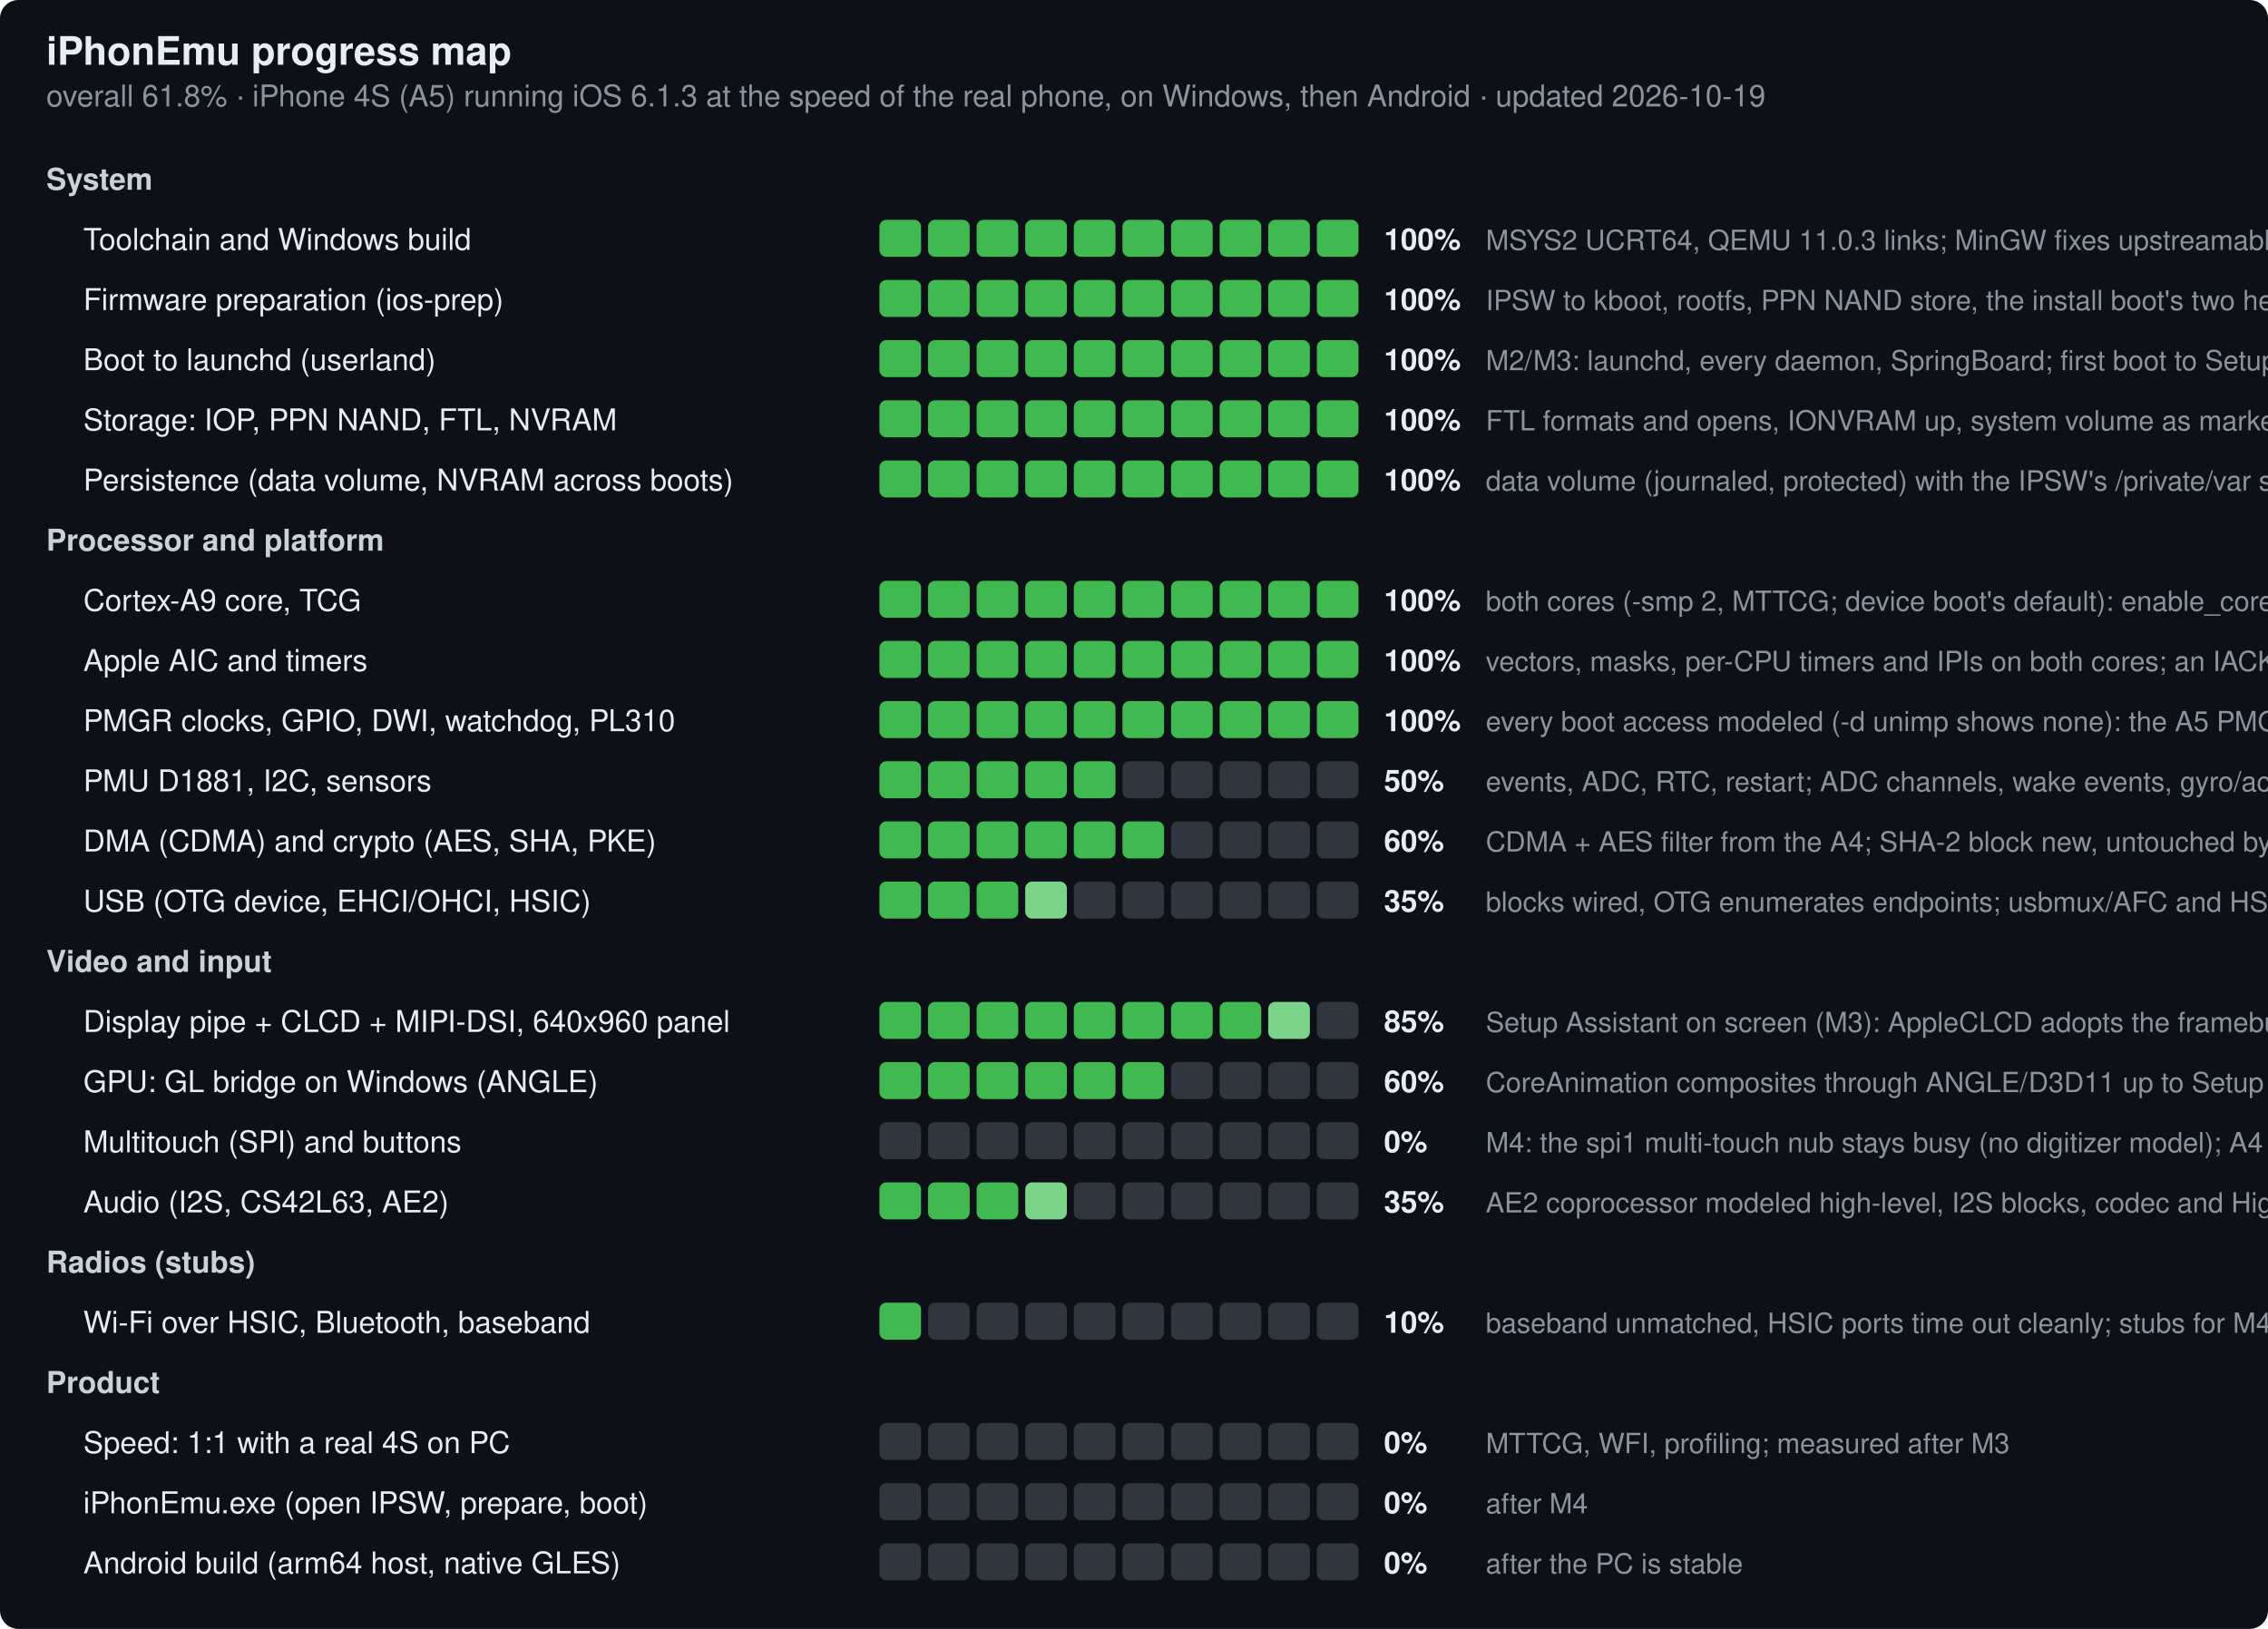
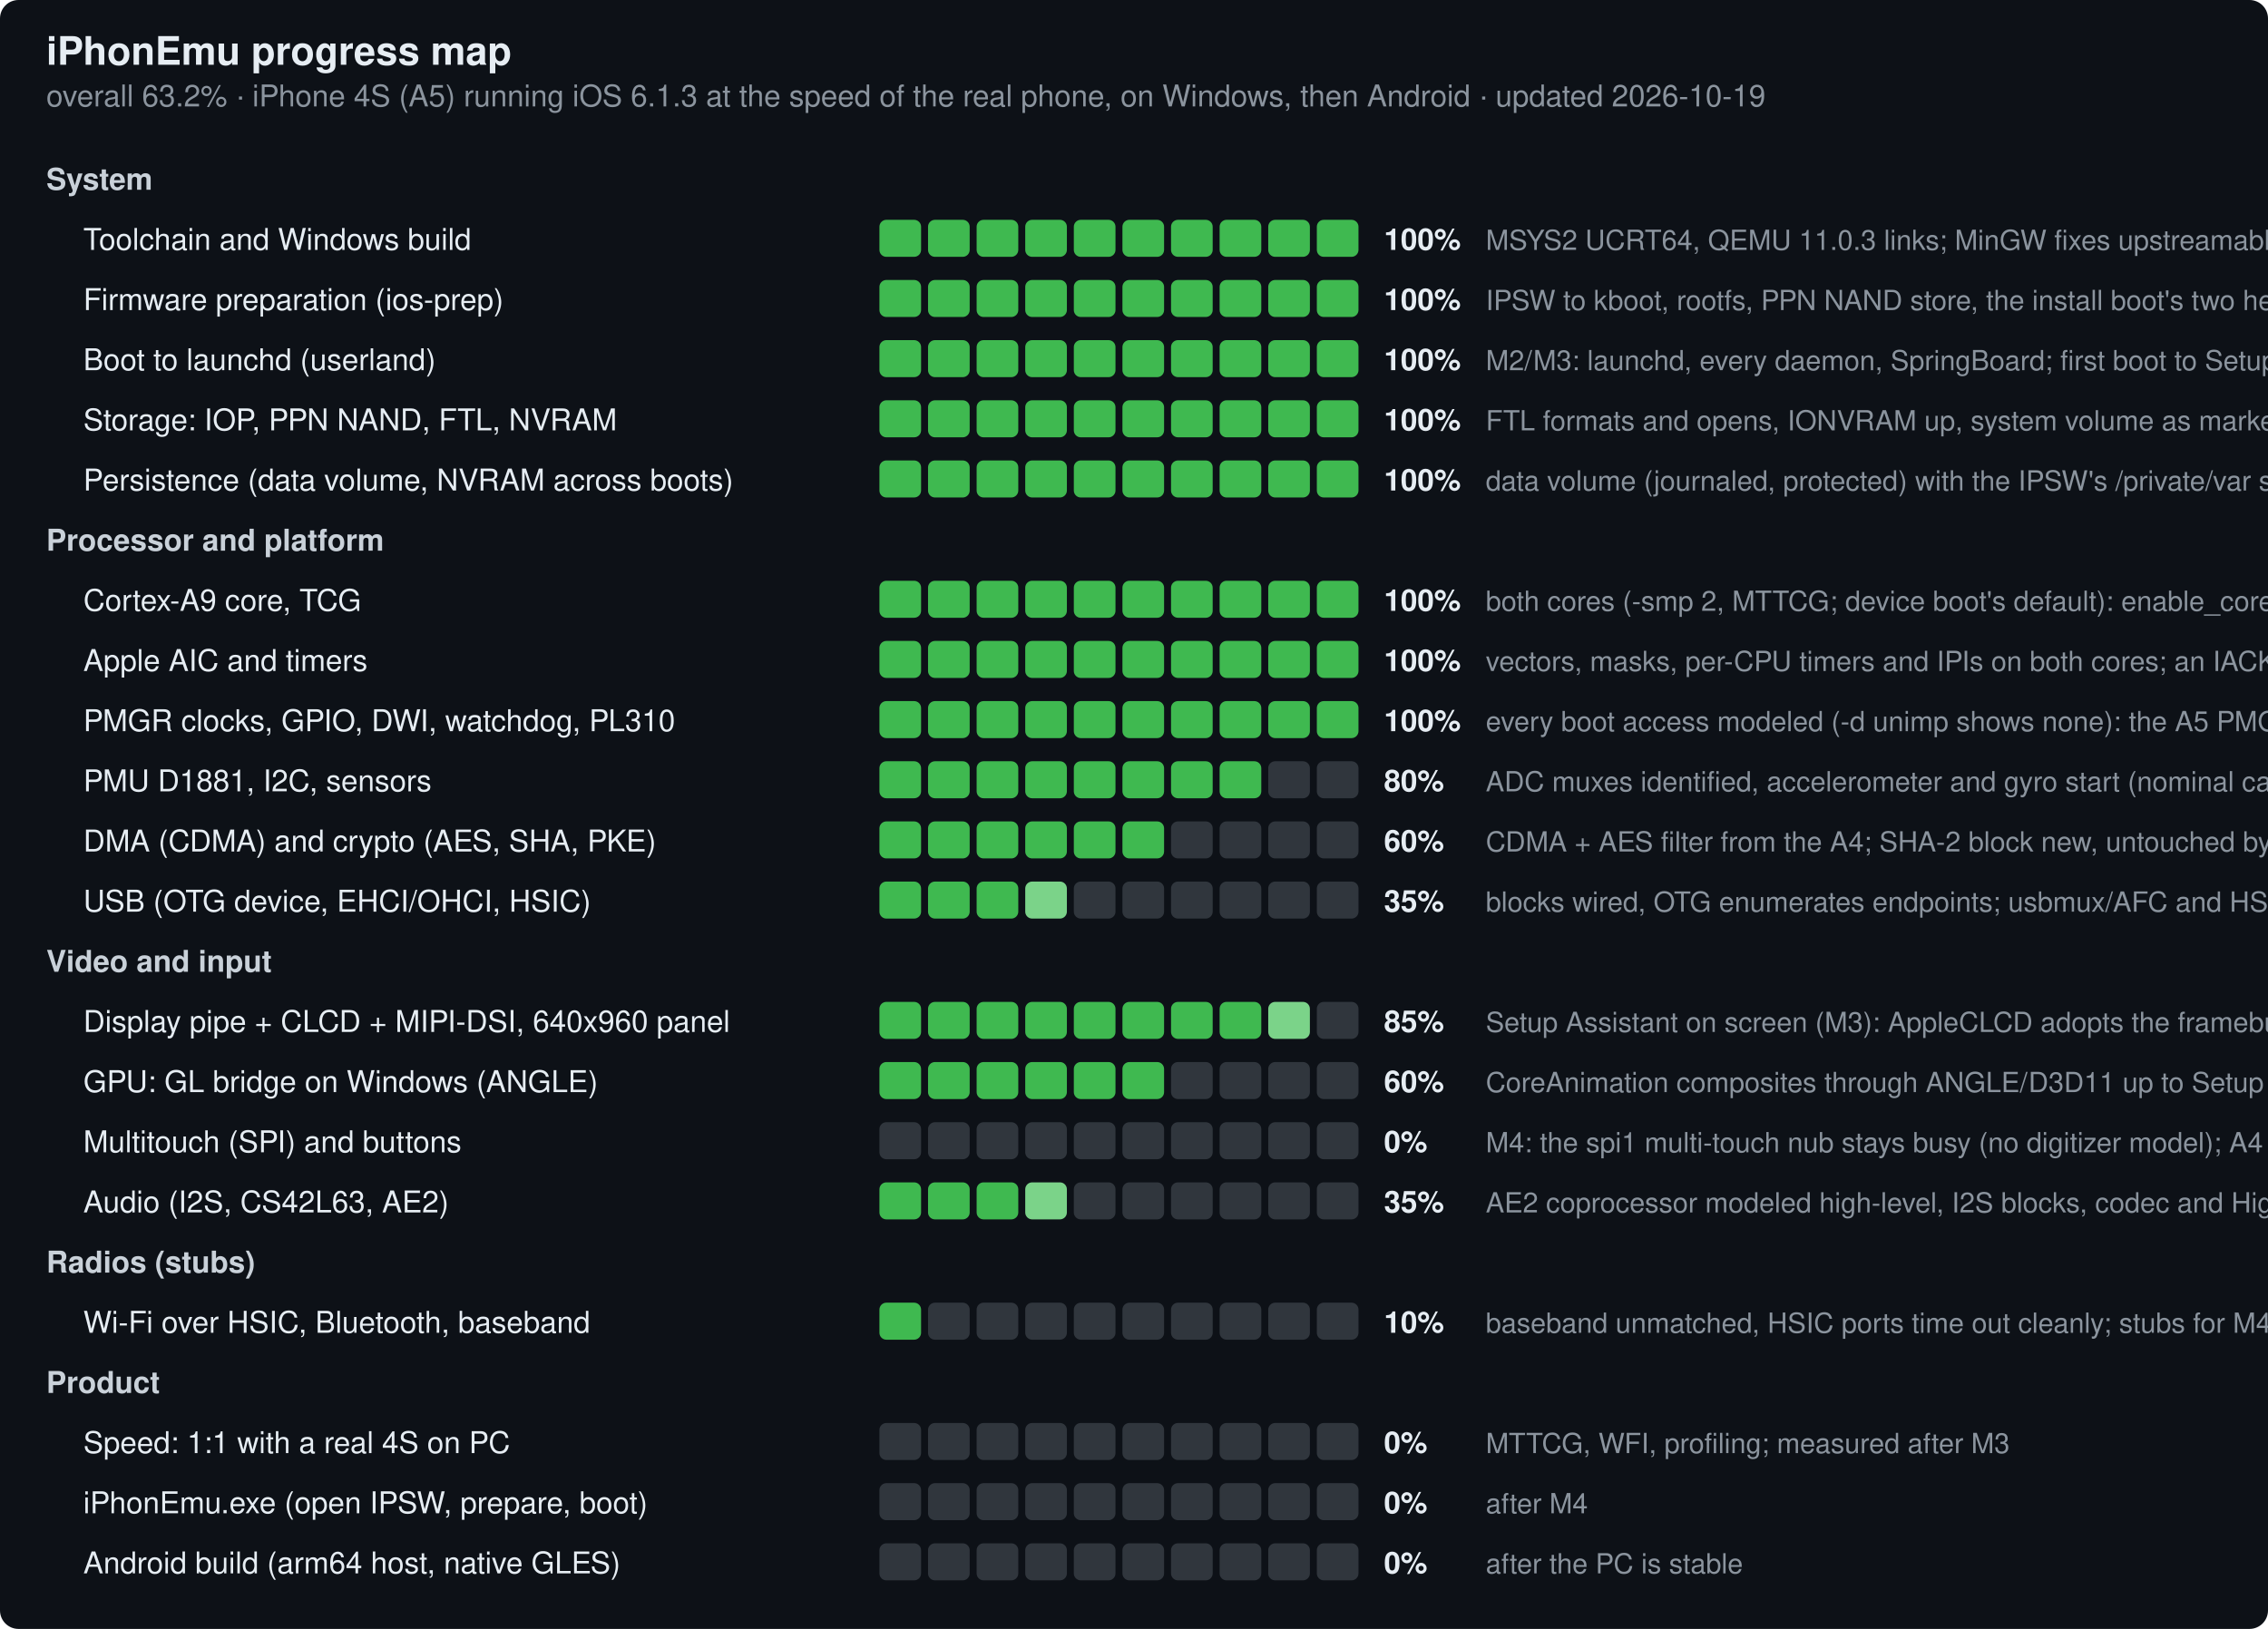
<svg xmlns="http://www.w3.org/2000/svg" width="980" height="704" viewBox="0 0 980 704" font-family="Segoe UI, Helvetica, Arial, sans-serif" font-size="13">
  <rect width="980" height="704" rx="8" fill="#0d1117" />
  <text x="20" y="28" fill="#e6edf3" font-size="17" font-weight="600">iPhonEmu progress map</text>
-   <text x="20" y="46" fill="#8b949e">overall 61.8% · iPhone 4S (A5) running iOS 6.1.3 at the speed of the real phone, on Windows, then Android · updated 2026-10-19</text>
+   <text x="20" y="46" fill="#8b949e">overall 63.2% · iPhone 4S (A5) running iOS 6.1.3 at the speed of the real phone, on Windows, then Android · updated 2026-10-19</text>
  <text x="20" y="82" fill="#c9d1d9" font-weight="600">System</text>
  <text x="36" y="108" fill="#e6edf3">Toolchain and Windows build</text>
  <rect x="380" y="95" width="18" height="16" rx="3" fill="#3fb950" />
  <rect x="401" y="95" width="18" height="16" rx="3" fill="#3fb950" />
  <rect x="422" y="95" width="18" height="16" rx="3" fill="#3fb950" />
  <rect x="443" y="95" width="18" height="16" rx="3" fill="#3fb950" />
  <rect x="464" y="95" width="18" height="16" rx="3" fill="#3fb950" />
  <rect x="485" y="95" width="18" height="16" rx="3" fill="#3fb950" />
  <rect x="506" y="95" width="18" height="16" rx="3" fill="#3fb950" />
  <rect x="527" y="95" width="18" height="16" rx="3" fill="#3fb950" />
  <rect x="548" y="95" width="18" height="16" rx="3" fill="#3fb950" />
  <rect x="569" y="95" width="18" height="16" rx="3" fill="#3fb950" />
  <text x="598" y="108" fill="#e6edf3" font-weight="600">100%</text>
  <text x="642" y="108" fill="#8b949e" font-size="12">MSYS2 UCRT64, QEMU 11.0.3 links; MinGW fixes upstreamable</text>
  <text x="36" y="134" fill="#e6edf3">Firmware preparation (ios-prep)</text>
  <rect x="380" y="121" width="18" height="16" rx="3" fill="#3fb950" />
  <rect x="401" y="121" width="18" height="16" rx="3" fill="#3fb950" />
  <rect x="422" y="121" width="18" height="16" rx="3" fill="#3fb950" />
  <rect x="443" y="121" width="18" height="16" rx="3" fill="#3fb950" />
  <rect x="464" y="121" width="18" height="16" rx="3" fill="#3fb950" />
  <rect x="485" y="121" width="18" height="16" rx="3" fill="#3fb950" />
  <rect x="506" y="121" width="18" height="16" rx="3" fill="#3fb950" />
  <rect x="527" y="121" width="18" height="16" rx="3" fill="#3fb950" />
  <rect x="548" y="121" width="18" height="16" rx="3" fill="#3fb950" />
  <rect x="569" y="121" width="18" height="16" rx="3" fill="#3fb950" />
  <text x="598" y="134" fill="#e6edf3" font-weight="600">100%</text>
  <text x="642" y="134" fill="#8b949e" font-size="12">IPSW to kboot, rootfs, PPN NAND store, the install boot's two helpers (static and dyld-linked) and ramdisk; the IPSW's AppleLogo decoded and on the panel from reset (K48SEG), as iBoot leaves it</text>
  <text x="36" y="160" fill="#e6edf3">Boot to launchd (userland)</text>
  <rect x="380" y="147" width="18" height="16" rx="3" fill="#3fb950" />
  <rect x="401" y="147" width="18" height="16" rx="3" fill="#3fb950" />
  <rect x="422" y="147" width="18" height="16" rx="3" fill="#3fb950" />
  <rect x="443" y="147" width="18" height="16" rx="3" fill="#3fb950" />
  <rect x="464" y="147" width="18" height="16" rx="3" fill="#3fb950" />
  <rect x="485" y="147" width="18" height="16" rx="3" fill="#3fb950" />
  <rect x="506" y="147" width="18" height="16" rx="3" fill="#3fb950" />
  <rect x="527" y="147" width="18" height="16" rx="3" fill="#3fb950" />
  <rect x="548" y="147" width="18" height="16" rx="3" fill="#3fb950" />
  <rect x="569" y="147" width="18" height="16" rx="3" fill="#3fb950" />
  <text x="598" y="160" fill="#e6edf3" font-weight="600">100%</text>
  <text x="642" y="160" fill="#8b949e" font-size="12">M2/M3: launchd, every daemon, SpringBoard; first boot to Setup 115 s, normal boot to the lock screen 70 s; no daemon crash: assistantd's kill at boot was AudioToolbox's 5 s session timeout against the emulator's pace (60 s, a per-firmware edit); console errors only from unmodeled blocks and radios</text>
  <text x="36" y="186" fill="#e6edf3">Storage: IOP, PPN NAND, FTL, NVRAM</text>
  <rect x="380" y="173" width="18" height="16" rx="3" fill="#3fb950" />
  <rect x="401" y="173" width="18" height="16" rx="3" fill="#3fb950" />
  <rect x="422" y="173" width="18" height="16" rx="3" fill="#3fb950" />
  <rect x="443" y="173" width="18" height="16" rx="3" fill="#3fb950" />
  <rect x="464" y="173" width="18" height="16" rx="3" fill="#3fb950" />
  <rect x="485" y="173" width="18" height="16" rx="3" fill="#3fb950" />
  <rect x="506" y="173" width="18" height="16" rx="3" fill="#3fb950" />
  <rect x="527" y="173" width="18" height="16" rx="3" fill="#3fb950" />
  <rect x="548" y="173" width="18" height="16" rx="3" fill="#3fb950" />
  <rect x="569" y="173" width="18" height="16" rx="3" fill="#3fb950" />
  <text x="598" y="186" fill="#e6edf3" font-weight="600">100%</text>
  <text x="642" y="186" fill="#8b949e" font-size="12">FTL formats and opens, IONVRAM up, system volume as marker pages (B3), effaceable storage (B4), the FMI's inline AES; the store's host cost cut (known-erased pages, page runs, marker-page map): create 97-&gt;69 s, first boot to Setup 175-&gt;115 s; 12 GC-heavy install sessions with 0 page errors</text>
  <text x="36" y="212" fill="#e6edf3">Persistence (data volume, NVRAM across boots)</text>
  <rect x="380" y="199" width="18" height="16" rx="3" fill="#3fb950" />
  <rect x="401" y="199" width="18" height="16" rx="3" fill="#3fb950" />
  <rect x="422" y="199" width="18" height="16" rx="3" fill="#3fb950" />
  <rect x="443" y="199" width="18" height="16" rx="3" fill="#3fb950" />
  <rect x="464" y="199" width="18" height="16" rx="3" fill="#3fb950" />
  <rect x="485" y="199" width="18" height="16" rx="3" fill="#3fb950" />
  <rect x="506" y="199" width="18" height="16" rx="3" fill="#3fb950" />
  <rect x="527" y="199" width="18" height="16" rx="3" fill="#3fb950" />
  <rect x="548" y="199" width="18" height="16" rx="3" fill="#3fb950" />
  <rect x="569" y="199" width="18" height="16" rx="3" fill="#3fb950" />
  <text x="598" y="212" fill="#e6edf3" font-weight="600">100%</text>
  <text x="642" y="212" fill="#8b949e" font-size="12">data volume (journaled, protected) with the IPSW's /private/var skeleton, NVRAM, FTL, effaceable lockers, keybag and the FMI's inline AES across boots; iOS's power-off (codec power-down, PMU standby: QEMU exits), iOS's own reboot and a killed QEMU all come back to the lock screen with fsck clean</text>
  <text x="20" y="238" fill="#c9d1d9" font-weight="600">Processor and platform</text>
  <text x="36" y="264" fill="#e6edf3">Cortex-A9 core, TCG</text>
  <rect x="380" y="251" width="18" height="16" rx="3" fill="#3fb950" />
  <rect x="401" y="251" width="18" height="16" rx="3" fill="#3fb950" />
  <rect x="422" y="251" width="18" height="16" rx="3" fill="#3fb950" />
  <rect x="443" y="251" width="18" height="16" rx="3" fill="#3fb950" />
  <rect x="464" y="251" width="18" height="16" rx="3" fill="#3fb950" />
  <rect x="485" y="251" width="18" height="16" rx="3" fill="#3fb950" />
  <rect x="506" y="251" width="18" height="16" rx="3" fill="#3fb950" />
  <rect x="527" y="251" width="18" height="16" rx="3" fill="#3fb950" />
  <rect x="548" y="251" width="18" height="16" rx="3" fill="#3fb950" />
  <rect x="569" y="251" width="18" height="16" rx="3" fill="#3fb950" />
  <text x="598" y="264" fill="#e6edf3" font-weight="600">100%</text>
  <text x="642" y="264" fill="#8b949e" font-size="12">both cores (-smp 2, MTTCG; device boot's default): enable_core is the PMGR's 'Core' (0x1214/0x1220), cpu1 starts at its reset vector; hw.ncpu = 2 read from the kernel; Setup at 59 s on two cores against 88 s on one; 13 min stable</text>
  <text x="36" y="290" fill="#e6edf3">Apple AIC and timers</text>
  <rect x="380" y="277" width="18" height="16" rx="3" fill="#3fb950" />
  <rect x="401" y="277" width="18" height="16" rx="3" fill="#3fb950" />
  <rect x="422" y="277" width="18" height="16" rx="3" fill="#3fb950" />
  <rect x="443" y="277" width="18" height="16" rx="3" fill="#3fb950" />
  <rect x="464" y="277" width="18" height="16" rx="3" fill="#3fb950" />
  <rect x="485" y="277" width="18" height="16" rx="3" fill="#3fb950" />
  <rect x="506" y="277" width="18" height="16" rx="3" fill="#3fb950" />
  <rect x="527" y="277" width="18" height="16" rx="3" fill="#3fb950" />
  <rect x="548" y="277" width="18" height="16" rx="3" fill="#3fb950" />
  <rect x="569" y="277" width="18" height="16" rx="3" fill="#3fb950" />
  <text x="598" y="290" fill="#e6edf3" font-weight="600">100%</text>
  <text x="642" y="290" fill="#8b949e" font-size="12">vectors, masks, per-CPU timers and IPIs on both cores; an IACK claims a vector for its core (both handled the same IRQ before); TIME_LO/HI read with no BQL (mach_absolute_time)</text>
  <text x="36" y="316" fill="#e6edf3">PMGR clocks, GPIO, DWI, watchdog, PL310</text>
  <rect x="380" y="303" width="18" height="16" rx="3" fill="#3fb950" />
  <rect x="401" y="303" width="18" height="16" rx="3" fill="#3fb950" />
  <rect x="422" y="303" width="18" height="16" rx="3" fill="#3fb950" />
  <rect x="443" y="303" width="18" height="16" rx="3" fill="#3fb950" />
  <rect x="464" y="303" width="18" height="16" rx="3" fill="#3fb950" />
  <rect x="485" y="303" width="18" height="16" rx="3" fill="#3fb950" />
  <rect x="506" y="303" width="18" height="16" rx="3" fill="#3fb950" />
  <rect x="527" y="303" width="18" height="16" rx="3" fill="#3fb950" />
  <rect x="548" y="303" width="18" height="16" rx="3" fill="#3fb950" />
  <rect x="569" y="303" width="18" height="16" rx="3" fill="#3fb950" />
  <text x="598" y="316" fill="#e6edf3" font-weight="600">100%</text>
  <text x="642" y="316" fill="#8b949e" font-size="12">every boot access modeled (-d unimp shows none): the A5 PMGR's perf, power and config registers, the watchdog at +0x3020 (a guest panic restarts the machine through 'WDTr'), DWI, the PL310's cif window, GPIO NPL, arm-io's bus registers; the A5 clock table typed by the kext's own slot names (real 4S values unknown)</text>
  <text x="36" y="342" fill="#e6edf3">PMU D1881, I2C, sensors</text>
  <rect x="380" y="329" width="18" height="16" rx="3" fill="#3fb950" />
  <rect x="401" y="329" width="18" height="16" rx="3" fill="#3fb950" />
  <rect x="422" y="329" width="18" height="16" rx="3" fill="#3fb950" />
  <rect x="443" y="329" width="18" height="16" rx="3" fill="#3fb950" />
  <rect x="464" y="329" width="18" height="16" rx="3" fill="#3fb950" />
-   <rect x="485" y="329" width="18" height="16" rx="3" fill="#30363d" />
-   <rect x="506" y="329" width="18" height="16" rx="3" fill="#30363d" />
-   <rect x="527" y="329" width="18" height="16" rx="3" fill="#30363d" />
+   <rect x="485" y="329" width="18" height="16" rx="3" fill="#3fb950" />
+   <rect x="506" y="329" width="18" height="16" rx="3" fill="#3fb950" />
+   <rect x="527" y="329" width="18" height="16" rx="3" fill="#3fb950" />
  <rect x="548" y="329" width="18" height="16" rx="3" fill="#30363d" />
  <rect x="569" y="329" width="18" height="16" rx="3" fill="#30363d" />
-   <text x="598" y="342" fill="#e6edf3" font-weight="600">50%</text>
-   <text x="642" y="342" fill="#8b949e" font-size="12">events, ADC, RTC, restart; ADC channels, wake events, gyro/accel calibration open</text>
+   <text x="598" y="342" fill="#e6edf3" font-weight="600">80%</text>
+   <text x="642" y="342" fill="#8b949e" font-size="12">ADC muxes identified, accelerometer and gyro start (nominal calibration in the kboot DT), the bq27540 gas gauge wired on uart5, battery-level property; open: which level the status bar shows (full on Setup at 30%), wake-by-button STAT bits</text>
  <text x="36" y="368" fill="#e6edf3">DMA (CDMA) and crypto (AES, SHA, PKE)</text>
  <rect x="380" y="355" width="18" height="16" rx="3" fill="#3fb950" />
  <rect x="401" y="355" width="18" height="16" rx="3" fill="#3fb950" />
  <rect x="422" y="355" width="18" height="16" rx="3" fill="#3fb950" />
  <rect x="443" y="355" width="18" height="16" rx="3" fill="#3fb950" />
  <rect x="464" y="355" width="18" height="16" rx="3" fill="#3fb950" />
  <rect x="485" y="355" width="18" height="16" rx="3" fill="#3fb950" />
  <rect x="506" y="355" width="18" height="16" rx="3" fill="#30363d" />
  <rect x="527" y="355" width="18" height="16" rx="3" fill="#30363d" />
  <rect x="548" y="355" width="18" height="16" rx="3" fill="#30363d" />
  <rect x="569" y="355" width="18" height="16" rx="3" fill="#30363d" />
  <text x="598" y="368" fill="#e6edf3" font-weight="600">60%</text>
  <text x="642" y="368" fill="#8b949e" font-size="12">CDMA + AES filter from the A4; SHA-2 block new, untouched by the kernel so far</text>
  <text x="36" y="394" fill="#e6edf3">USB (OTG device, EHCI/OHCI, HSIC)</text>
  <rect x="380" y="381" width="18" height="16" rx="3" fill="#3fb950" />
  <rect x="401" y="381" width="18" height="16" rx="3" fill="#3fb950" />
  <rect x="422" y="381" width="18" height="16" rx="3" fill="#3fb950" />
  <rect x="443" y="381" width="18" height="16" rx="3" fill="#7bd389" />
  <rect x="464" y="381" width="18" height="16" rx="3" fill="#30363d" />
  <rect x="485" y="381" width="18" height="16" rx="3" fill="#30363d" />
  <rect x="506" y="381" width="18" height="16" rx="3" fill="#30363d" />
  <rect x="527" y="381" width="18" height="16" rx="3" fill="#30363d" />
  <rect x="548" y="381" width="18" height="16" rx="3" fill="#30363d" />
  <rect x="569" y="381" width="18" height="16" rx="3" fill="#30363d" />
  <text x="598" y="394" fill="#e6edf3" font-weight="600">35%</text>
  <text x="642" y="394" fill="#8b949e" font-size="12">blocks wired, OTG enumerates endpoints; usbmux/AFC and HSIC devices pending</text>
  <text x="20" y="420" fill="#c9d1d9" font-weight="600">Video and input</text>
  <text x="36" y="446" fill="#e6edf3">Display pipe + CLCD + MIPI-DSI, 640x960 panel</text>
  <rect x="380" y="433" width="18" height="16" rx="3" fill="#3fb950" />
  <rect x="401" y="433" width="18" height="16" rx="3" fill="#3fb950" />
  <rect x="422" y="433" width="18" height="16" rx="3" fill="#3fb950" />
  <rect x="443" y="433" width="18" height="16" rx="3" fill="#3fb950" />
  <rect x="464" y="433" width="18" height="16" rx="3" fill="#3fb950" />
  <rect x="485" y="433" width="18" height="16" rx="3" fill="#3fb950" />
  <rect x="506" y="433" width="18" height="16" rx="3" fill="#3fb950" />
  <rect x="527" y="433" width="18" height="16" rx="3" fill="#3fb950" />
  <rect x="548" y="433" width="18" height="16" rx="3" fill="#7bd389" />
  <rect x="569" y="433" width="18" height="16" rx="3" fill="#30363d" />
  <text x="598" y="446" fill="#e6edf3" font-weight="600">85%</text>
  <text x="642" y="446" fill="#8b949e" font-size="12">Setup Assistant on screen (M3): AppleCLCD adopts the framebuffer, CoreAnimation (software, or the GL bridge) swaps through the A5 layer MMU; RGBOUT/TV-out open</text>
  <text x="36" y="472" fill="#e6edf3">GPU: GL bridge on Windows (ANGLE)</text>
  <rect x="380" y="459" width="18" height="16" rx="3" fill="#3fb950" />
  <rect x="401" y="459" width="18" height="16" rx="3" fill="#3fb950" />
  <rect x="422" y="459" width="18" height="16" rx="3" fill="#3fb950" />
  <rect x="443" y="459" width="18" height="16" rx="3" fill="#3fb950" />
  <rect x="464" y="459" width="18" height="16" rx="3" fill="#3fb950" />
  <rect x="485" y="459" width="18" height="16" rx="3" fill="#3fb950" />
  <rect x="506" y="459" width="18" height="16" rx="3" fill="#30363d" />
  <rect x="527" y="459" width="18" height="16" rx="3" fill="#30363d" />
  <rect x="548" y="459" width="18" height="16" rx="3" fill="#30363d" />
  <rect x="569" y="459" width="18" height="16" rx="3" fill="#30363d" />
  <text x="598" y="472" fill="#e6edf3" font-weight="600">60%</text>
  <text x="642" y="472" fill="#8b949e" font-size="12">CoreAnimation composites through ANGLE/D3D11 up to Setup (front end built without macOS); home screen and apps on it, and a speed-up over software, still open</text>
  <text x="36" y="498" fill="#e6edf3">Multitouch (SPI) and buttons</text>
  <rect x="380" y="485" width="18" height="16" rx="3" fill="#30363d" />
  <rect x="401" y="485" width="18" height="16" rx="3" fill="#30363d" />
  <rect x="422" y="485" width="18" height="16" rx="3" fill="#30363d" />
  <rect x="443" y="485" width="18" height="16" rx="3" fill="#30363d" />
  <rect x="464" y="485" width="18" height="16" rx="3" fill="#30363d" />
  <rect x="485" y="485" width="18" height="16" rx="3" fill="#30363d" />
  <rect x="506" y="485" width="18" height="16" rx="3" fill="#30363d" />
  <rect x="527" y="485" width="18" height="16" rx="3" fill="#30363d" />
  <rect x="548" y="485" width="18" height="16" rx="3" fill="#30363d" />
  <rect x="569" y="485" width="18" height="16" rx="3" fill="#30363d" />
  <text x="598" y="498" fill="#e6edf3" font-weight="600">0%</text>
  <text x="642" y="498" fill="#8b949e" font-size="12">M4: the spi1 multi-touch nub stays busy (no digitizer model); A4 Z2 models to adapt</text>
  <text x="36" y="524" fill="#e6edf3">Audio (I2S, CS42L63, AE2)</text>
  <rect x="380" y="511" width="18" height="16" rx="3" fill="#3fb950" />
  <rect x="401" y="511" width="18" height="16" rx="3" fill="#3fb950" />
  <rect x="422" y="511" width="18" height="16" rx="3" fill="#3fb950" />
  <rect x="443" y="511" width="18" height="16" rx="3" fill="#7bd389" />
  <rect x="464" y="511" width="18" height="16" rx="3" fill="#30363d" />
  <rect x="485" y="511" width="18" height="16" rx="3" fill="#30363d" />
  <rect x="506" y="511" width="18" height="16" rx="3" fill="#30363d" />
  <rect x="527" y="511" width="18" height="16" rx="3" fill="#30363d" />
  <rect x="548" y="511" width="18" height="16" rx="3" fill="#30363d" />
  <rect x="569" y="511" width="18" height="16" rx="3" fill="#30363d" />
  <text x="598" y="524" fill="#e6edf3" font-weight="600">35%</text>
  <text x="642" y="524" fill="#8b949e" font-size="12">AE2 coprocessor modeled high-level, I2S blocks, codec and Highland Park start, mediaserverd up; no PCM to the host yet, AE2 audio endpoints unread</text>
  <text x="20" y="550" fill="#c9d1d9" font-weight="600">Radios (stubs)</text>
  <text x="36" y="576" fill="#e6edf3">Wi-Fi over HSIC, Bluetooth, baseband</text>
  <rect x="380" y="563" width="18" height="16" rx="3" fill="#3fb950" />
  <rect x="401" y="563" width="18" height="16" rx="3" fill="#30363d" />
  <rect x="422" y="563" width="18" height="16" rx="3" fill="#30363d" />
  <rect x="443" y="563" width="18" height="16" rx="3" fill="#30363d" />
  <rect x="464" y="563" width="18" height="16" rx="3" fill="#30363d" />
  <rect x="485" y="563" width="18" height="16" rx="3" fill="#30363d" />
  <rect x="506" y="563" width="18" height="16" rx="3" fill="#30363d" />
  <rect x="527" y="563" width="18" height="16" rx="3" fill="#30363d" />
  <rect x="548" y="563" width="18" height="16" rx="3" fill="#30363d" />
  <rect x="569" y="563" width="18" height="16" rx="3" fill="#30363d" />
  <text x="598" y="576" fill="#e6edf3" font-weight="600">10%</text>
  <text x="642" y="576" fill="#8b949e" font-size="12">baseband unmatched, HSIC ports time out cleanly; stubs for M4</text>
  <text x="20" y="602" fill="#c9d1d9" font-weight="600">Product</text>
  <text x="36" y="628" fill="#e6edf3">Speed: 1:1 with a real 4S on PC</text>
  <rect x="380" y="615" width="18" height="16" rx="3" fill="#30363d" />
  <rect x="401" y="615" width="18" height="16" rx="3" fill="#30363d" />
  <rect x="422" y="615" width="18" height="16" rx="3" fill="#30363d" />
  <rect x="443" y="615" width="18" height="16" rx="3" fill="#30363d" />
  <rect x="464" y="615" width="18" height="16" rx="3" fill="#30363d" />
  <rect x="485" y="615" width="18" height="16" rx="3" fill="#30363d" />
  <rect x="506" y="615" width="18" height="16" rx="3" fill="#30363d" />
  <rect x="527" y="615" width="18" height="16" rx="3" fill="#30363d" />
  <rect x="548" y="615" width="18" height="16" rx="3" fill="#30363d" />
  <rect x="569" y="615" width="18" height="16" rx="3" fill="#30363d" />
  <text x="598" y="628" fill="#e6edf3" font-weight="600">0%</text>
  <text x="642" y="628" fill="#8b949e" font-size="12">MTTCG, WFI, profiling; measured after M3</text>
  <text x="36" y="654" fill="#e6edf3">iPhonEmu.exe (open IPSW, prepare, boot)</text>
  <rect x="380" y="641" width="18" height="16" rx="3" fill="#30363d" />
  <rect x="401" y="641" width="18" height="16" rx="3" fill="#30363d" />
  <rect x="422" y="641" width="18" height="16" rx="3" fill="#30363d" />
  <rect x="443" y="641" width="18" height="16" rx="3" fill="#30363d" />
  <rect x="464" y="641" width="18" height="16" rx="3" fill="#30363d" />
  <rect x="485" y="641" width="18" height="16" rx="3" fill="#30363d" />
  <rect x="506" y="641" width="18" height="16" rx="3" fill="#30363d" />
  <rect x="527" y="641" width="18" height="16" rx="3" fill="#30363d" />
  <rect x="548" y="641" width="18" height="16" rx="3" fill="#30363d" />
  <rect x="569" y="641" width="18" height="16" rx="3" fill="#30363d" />
  <text x="598" y="654" fill="#e6edf3" font-weight="600">0%</text>
  <text x="642" y="654" fill="#8b949e" font-size="12">after M4</text>
  <text x="36" y="680" fill="#e6edf3">Android build (arm64 host, native GLES)</text>
  <rect x="380" y="667" width="18" height="16" rx="3" fill="#30363d" />
  <rect x="401" y="667" width="18" height="16" rx="3" fill="#30363d" />
  <rect x="422" y="667" width="18" height="16" rx="3" fill="#30363d" />
  <rect x="443" y="667" width="18" height="16" rx="3" fill="#30363d" />
  <rect x="464" y="667" width="18" height="16" rx="3" fill="#30363d" />
  <rect x="485" y="667" width="18" height="16" rx="3" fill="#30363d" />
  <rect x="506" y="667" width="18" height="16" rx="3" fill="#30363d" />
  <rect x="527" y="667" width="18" height="16" rx="3" fill="#30363d" />
  <rect x="548" y="667" width="18" height="16" rx="3" fill="#30363d" />
  <rect x="569" y="667" width="18" height="16" rx="3" fill="#30363d" />
  <text x="598" y="680" fill="#e6edf3" font-weight="600">0%</text>
  <text x="642" y="680" fill="#8b949e" font-size="12">after the PC is stable</text>
</svg>
